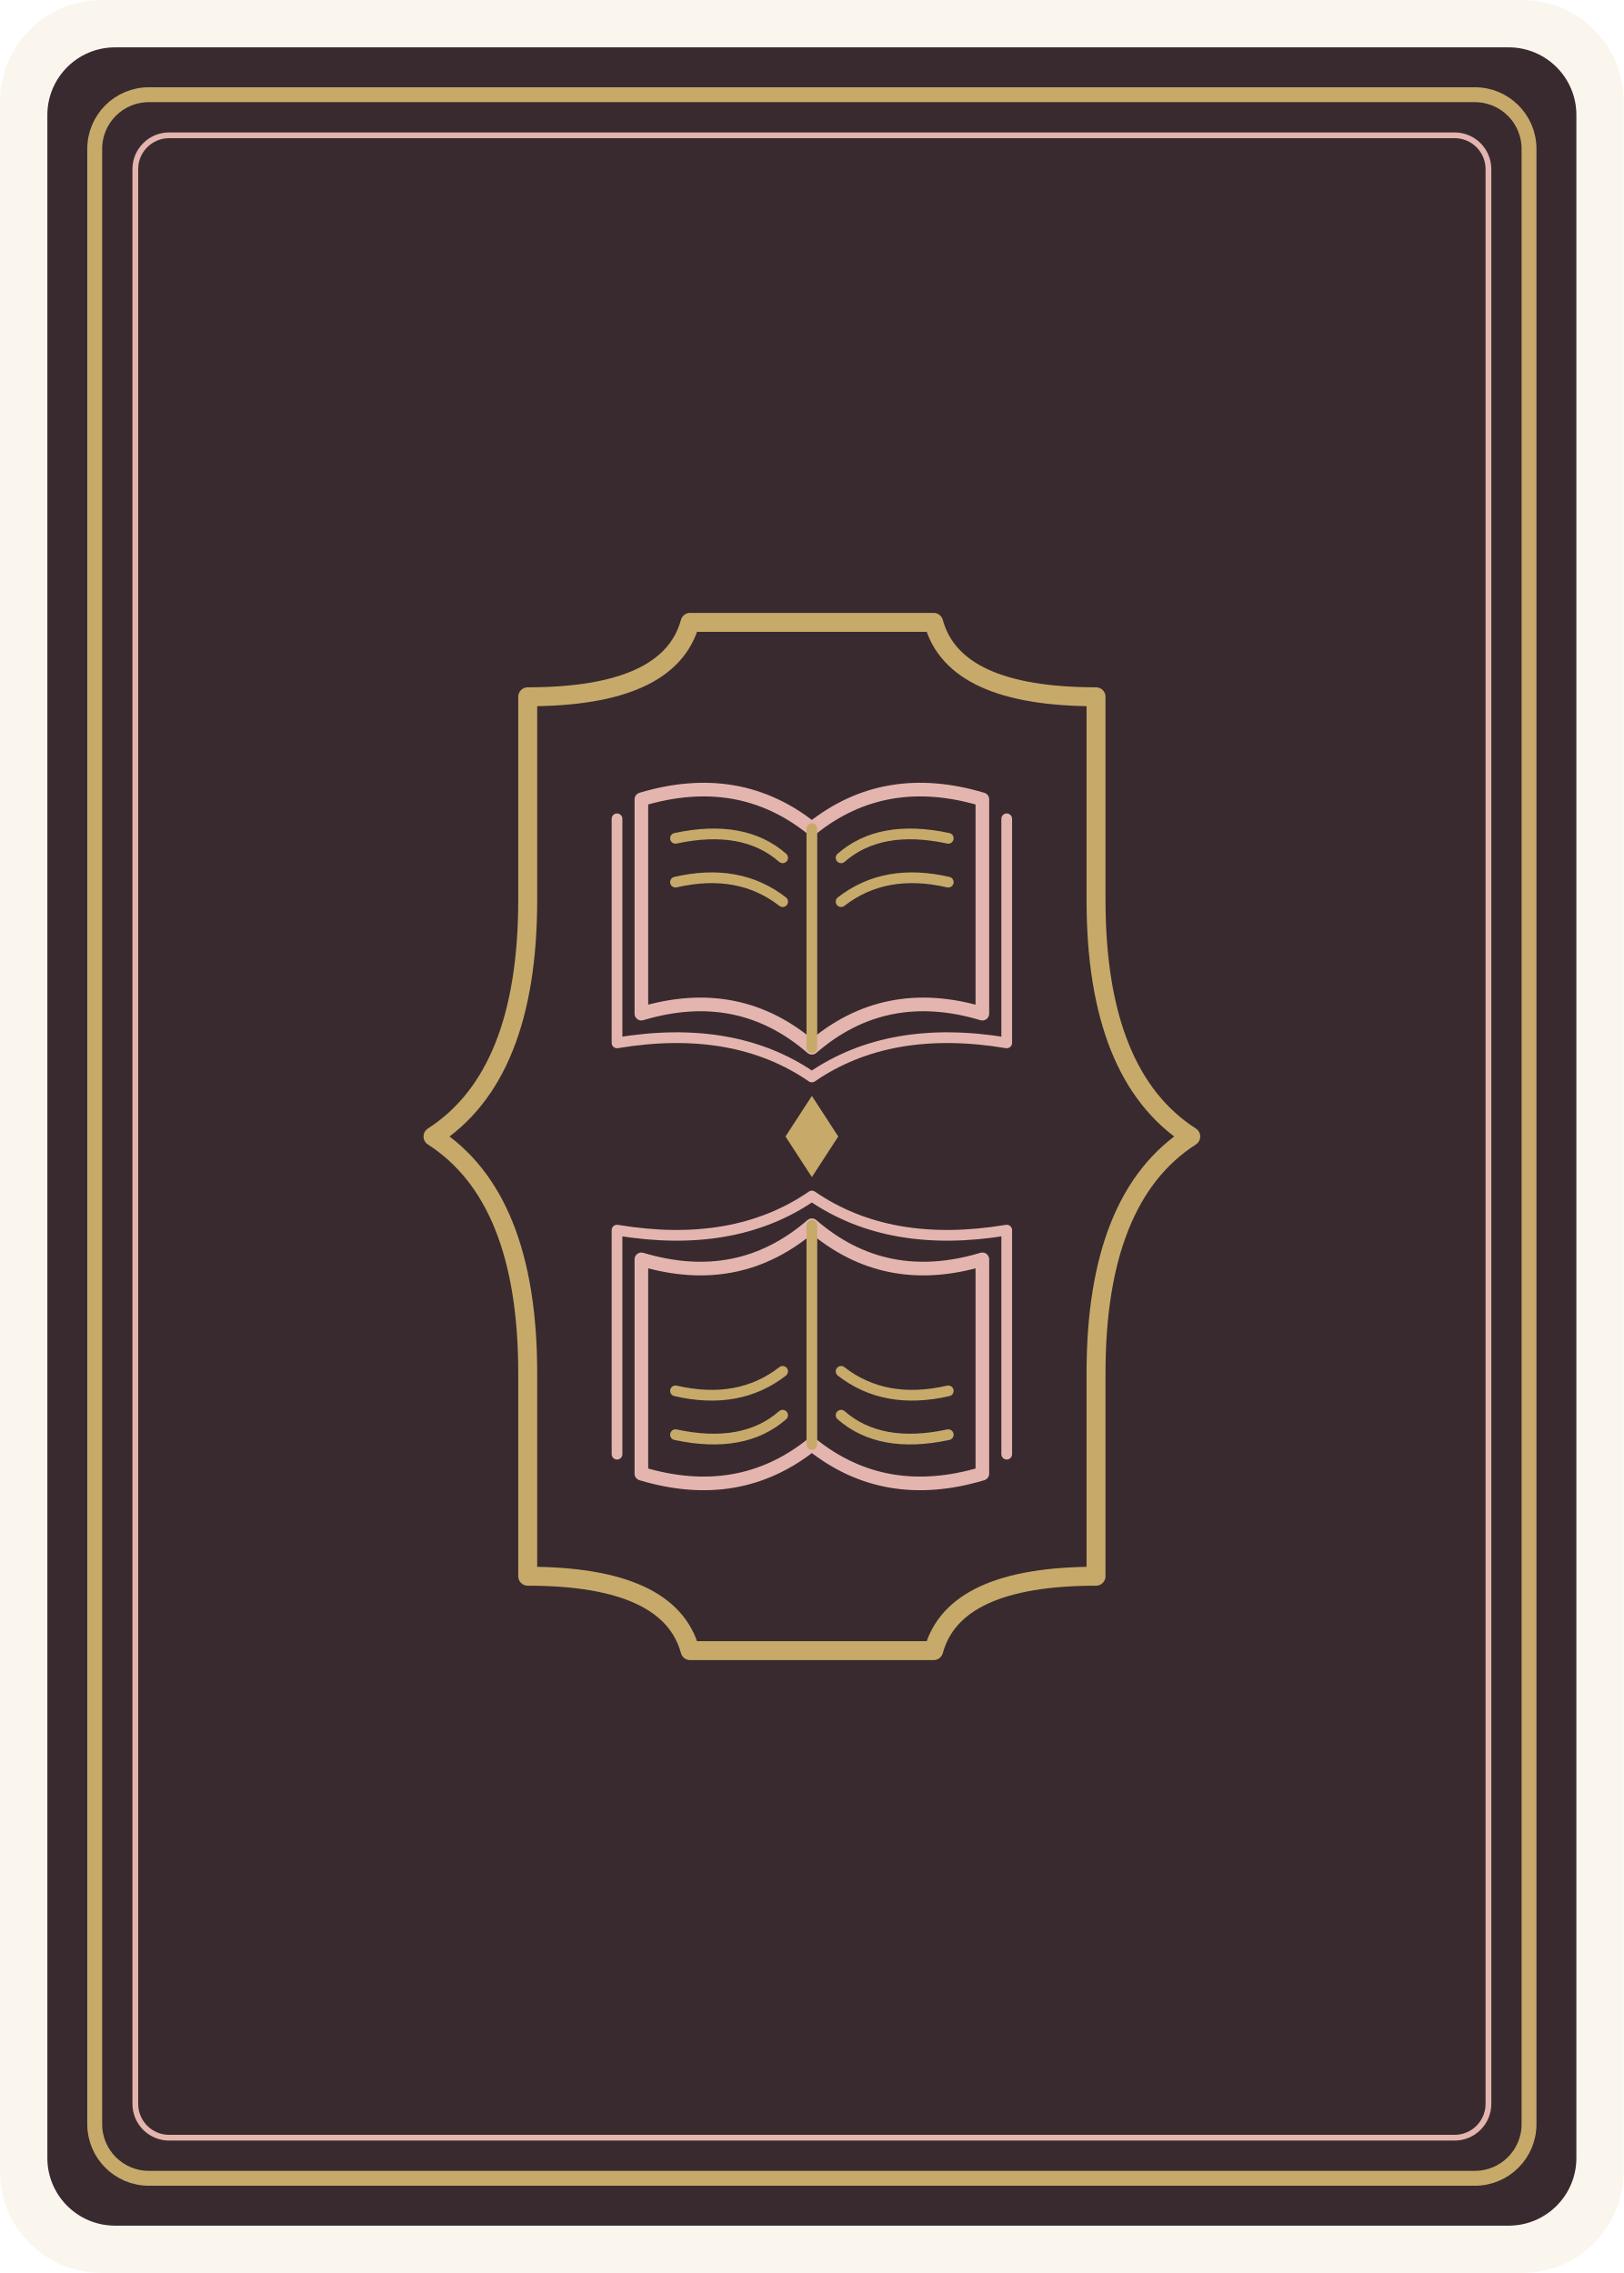
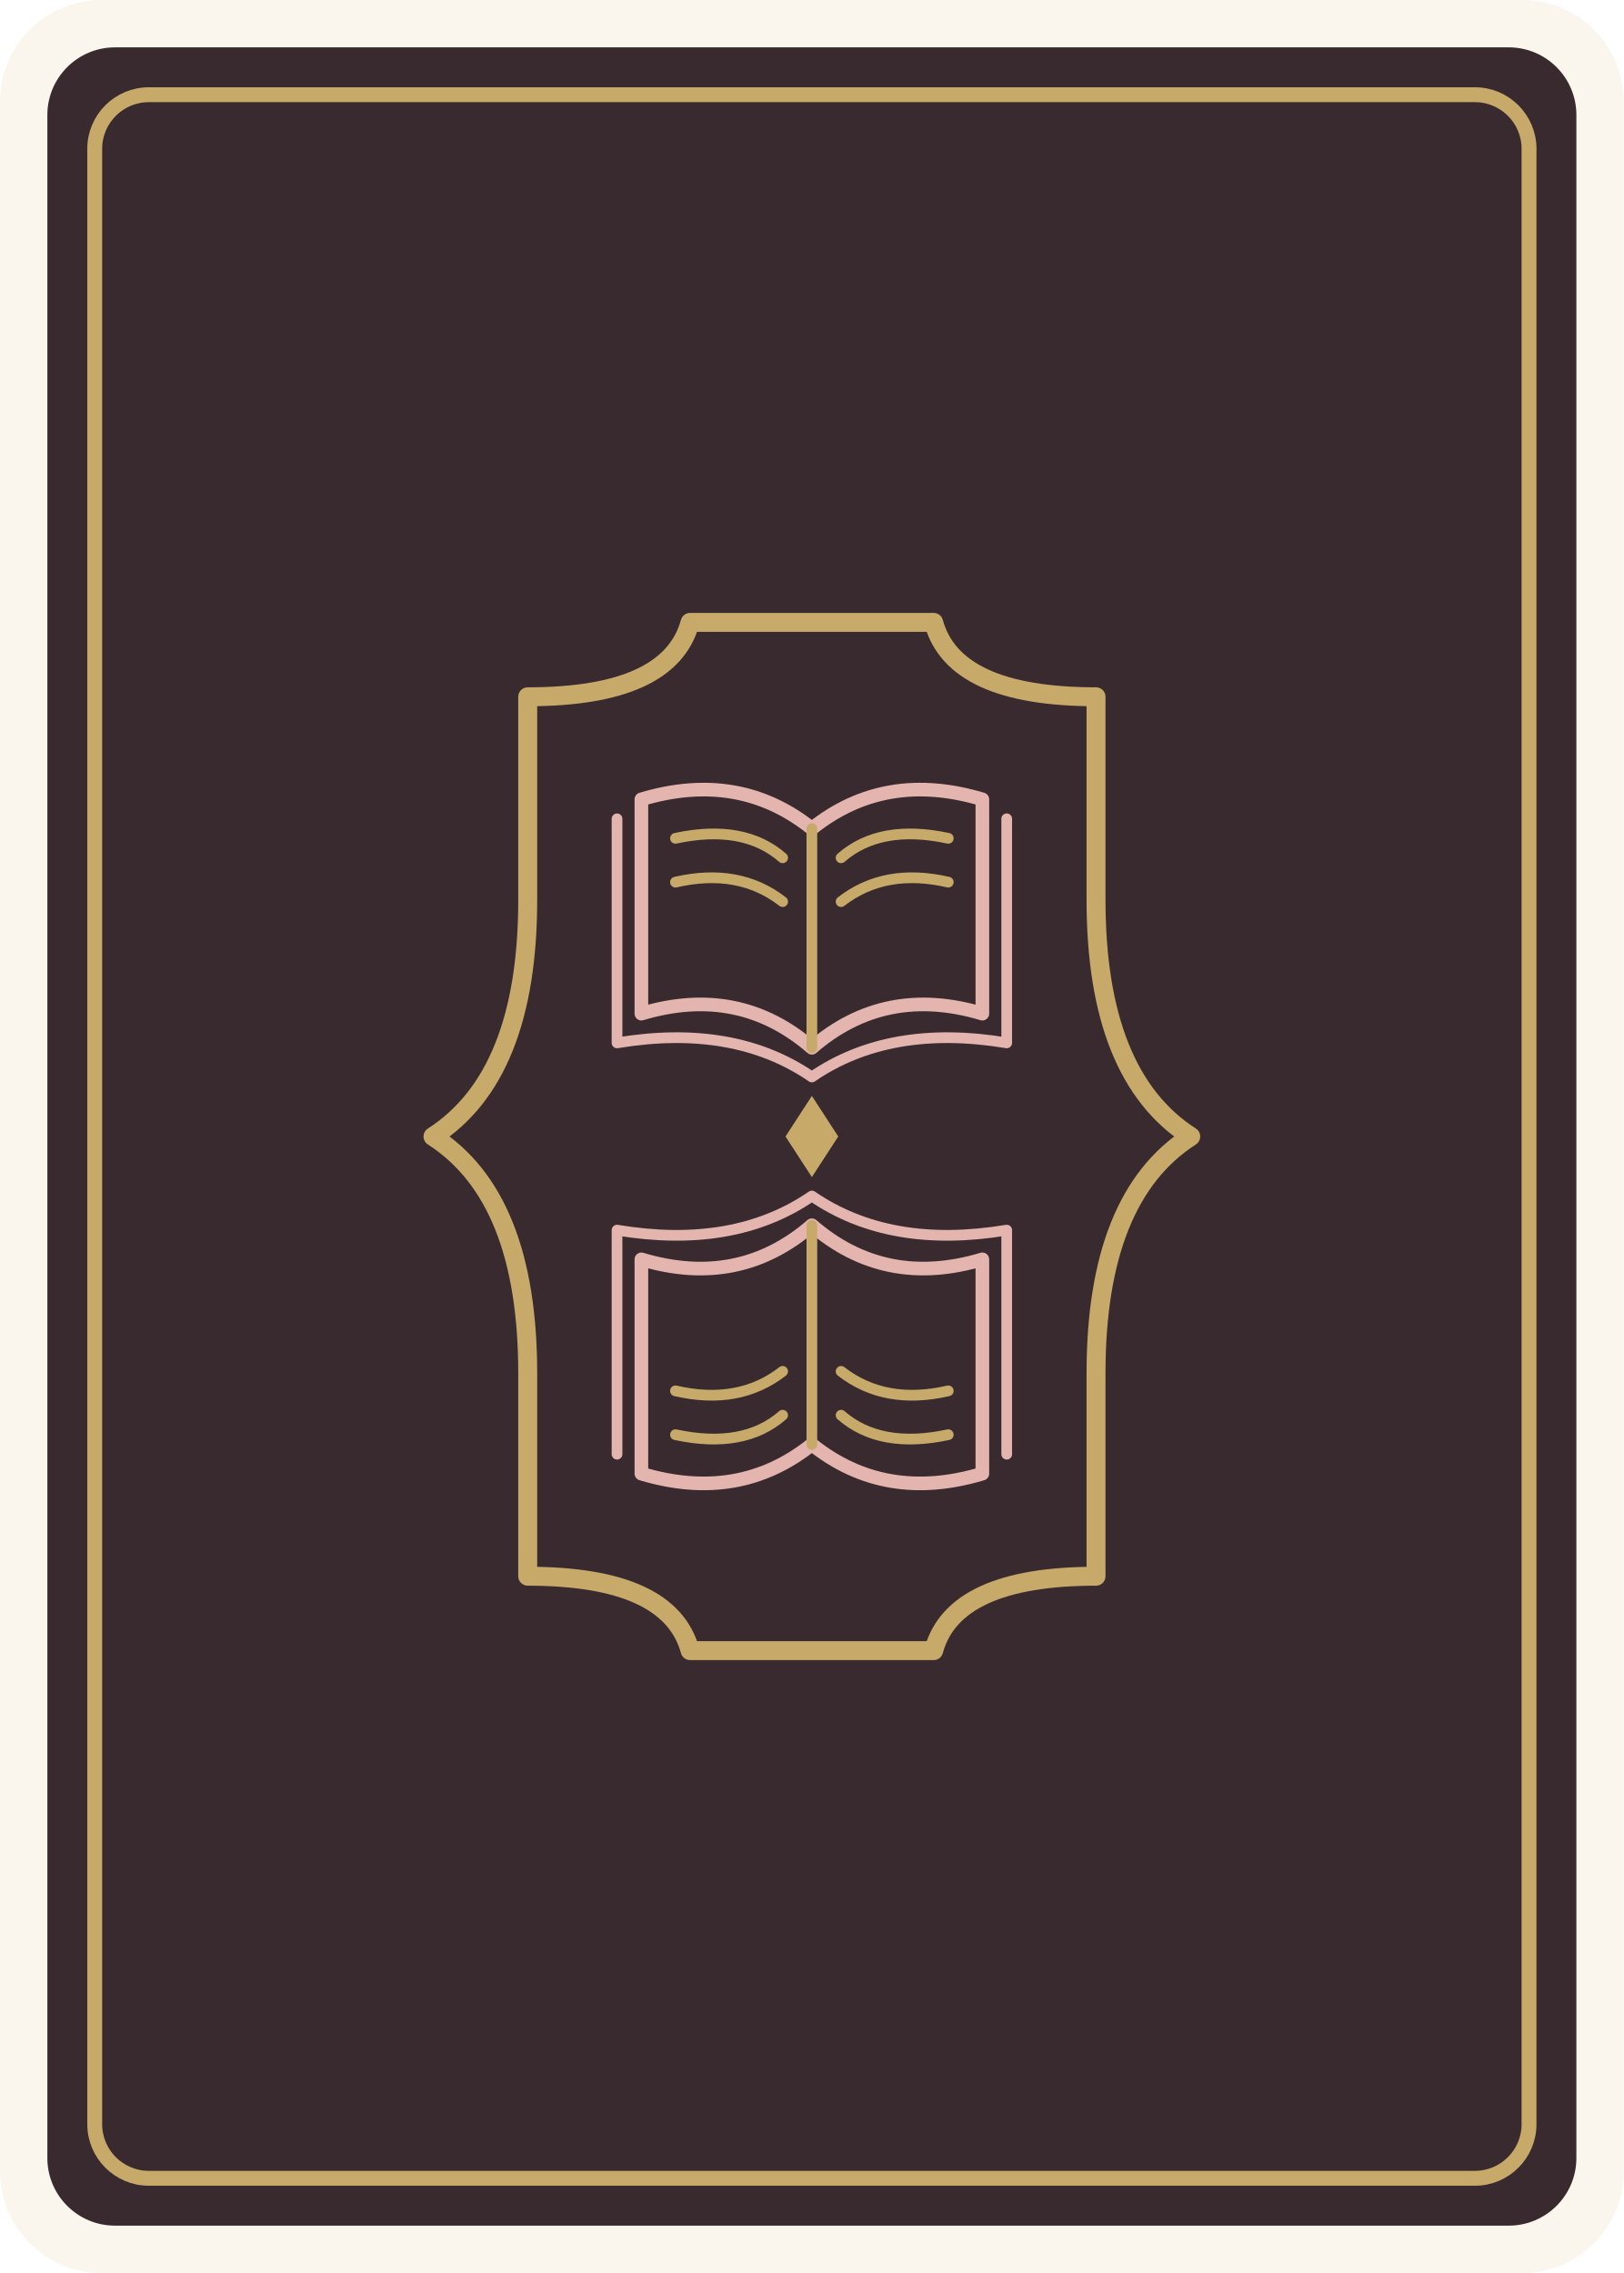
<svg xmlns="http://www.w3.org/2000/svg" width="240" height="336" viewBox="0 0 240 336" role="img" aria-labelledby="title">
  <rect width="240" height="336" rx="15" fill="#FAF6EE" />
  <rect x="7" y="7" width="226" height="322" rx="10" fill="#392A2F" />
  <rect x="14" y="14" width="212" height="308" rx="8" fill="none" stroke="#C7AA6A" stroke-width="2.2" />
-   <rect x="20" y="20" width="200" height="296" rx="5" fill="none" stroke="#E4B5AE" stroke-width="0.85" />
  <g transform="translate(120 168)">
    <path d="M-42-65Q-21-65-18-76H18Q21-65 42-65V-35Q42-9 56 0Q42 9 42 35V65Q21 65 18 76H-18Q-21 65-42 65V35Q-42 9-56 0Q-42-9-42-35Z" stroke="#C7AA6A" stroke-width="2.8" fill="none" stroke-linecap="round" stroke-linejoin="round" />
    <g transform="translate(0 -34) scale(0.72)">
      <path d="M0-16Q-15-28-35-22V22Q-15 16 0 29Q15 16 35 22V-22Q15-28 0-16Z" stroke="#E4B5AE" stroke-width="2.8" fill="#392A2F" stroke-linecap="round" stroke-linejoin="round" />
      <path d="M0-16V29M-28-14Q-14-17-6-10M-28-5Q-15-8-6-1M6-10Q14-17 28-14M6-1Q15-8 28-5" stroke="#C7AA6A" stroke-width="2.2" fill="none" stroke-linecap="round" stroke-linejoin="round" />
      <path d="M-40-18V28Q-16 24 0 35Q16 24 40 28V-18" stroke="#E4B5AE" stroke-width="2.2" fill="none" stroke-linecap="round" stroke-linejoin="round" />
    </g>
    <g transform="rotate(180)">
      <g transform="translate(0 -34) scale(0.72)">
        <path d="M0-16Q-15-28-35-22V22Q-15 16 0 29Q15 16 35 22V-22Q15-28 0-16Z" stroke="#E4B5AE" stroke-width="2.8" fill="#392A2F" stroke-linecap="round" stroke-linejoin="round" />
        <path d="M0-16V29M-28-14Q-14-17-6-10M-28-5Q-15-8-6-1M6-10Q14-17 28-14M6-1Q15-8 28-5" stroke="#C7AA6A" stroke-width="2.2" fill="none" stroke-linecap="round" stroke-linejoin="round" />
        <path d="M-40-18V28Q-16 24 0 35Q16 24 40 28V-18" stroke="#E4B5AE" stroke-width="2.2" fill="none" stroke-linecap="round" stroke-linejoin="round" />
      </g>
    </g>
    <g transform="translate(0 0)">
      <path d="M0 -6 3.9 0 0 6 -3.9 0Z" fill="#C7AA6A" />
    </g>
  </g>
</svg>
